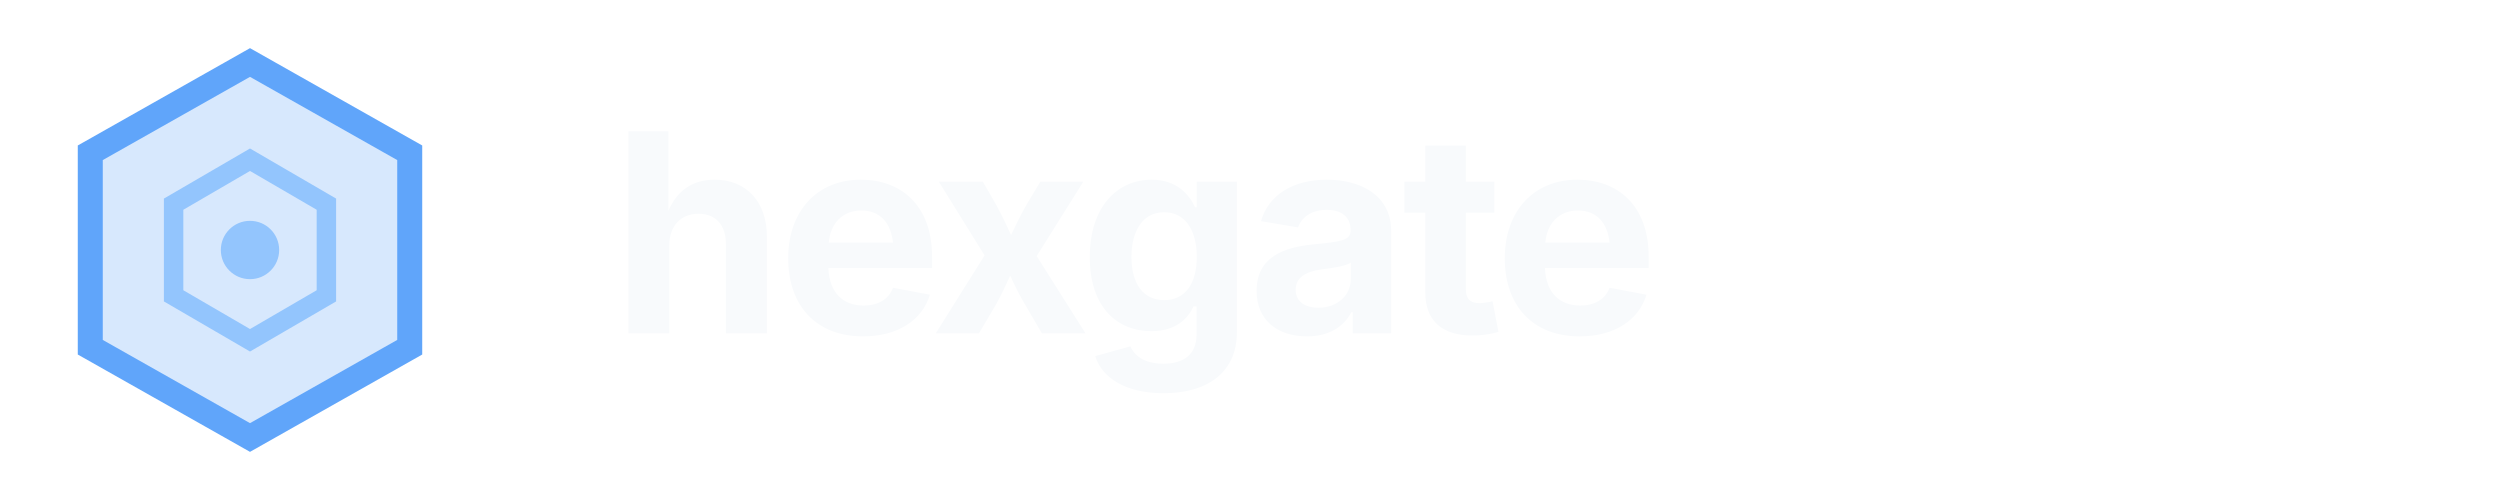
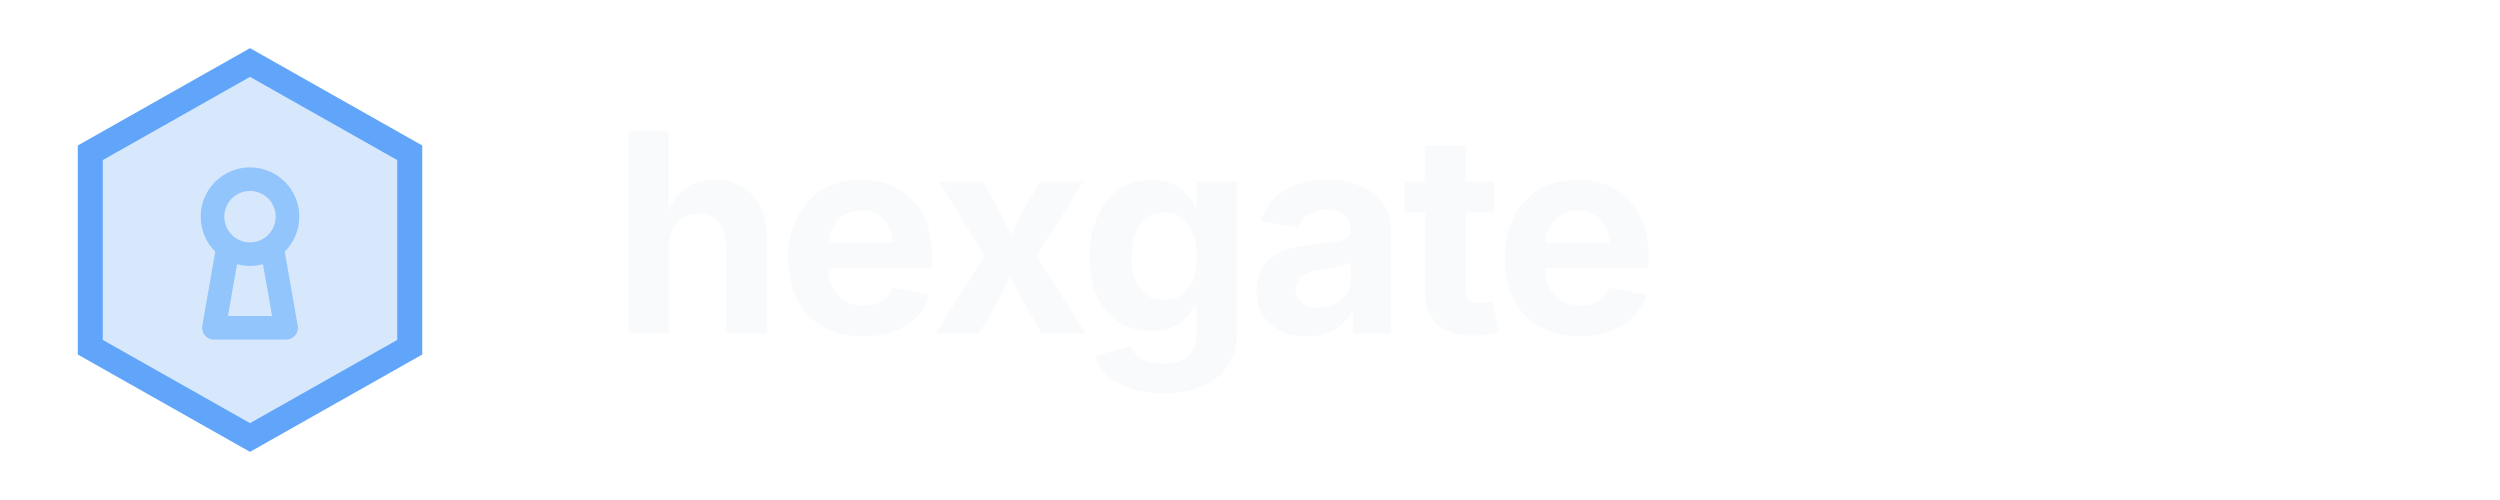
<svg xmlns="http://www.w3.org/2000/svg" width="180" height="36" viewBox="0 0 180 36" fill="none">
  <g transform="translate(2 2)">
    <path d="M16 2.5 27.5 9v14L16 29.5 4.5 23V9L16 2.5Z" stroke="#60a5fa" stroke-width="1.8" fill="rgba(96,165,250,0.25)" />
-     <path d="M16 9.5 21.5 12.7v6.6L16 22.5 10.5 19.3v-6.6L16 9.5Z" stroke="#93c5fd" stroke-width="1.4" fill="none" />
-     <circle cx="16" cy="16" r="2.1" fill="#93c5fd" />
+     <circle cx="16" cy="13.6" r="2.7" stroke="#93c5fd" stroke-width="1.7" fill="none" />
+     <path d="M14.4 15.9 13.4 21.6h5.2l-1-5.7" stroke="#93c5fd" stroke-width="1.7" stroke-linejoin="round" fill="none" />
  </g>
  <text x="44" y="24" font-family="system-ui, -apple-system, 'Segoe UI', sans-serif" font-size="20" font-weight="700" fill="#F8FAFC" letter-spacing="-0.5">hexgate</text>
</svg>
